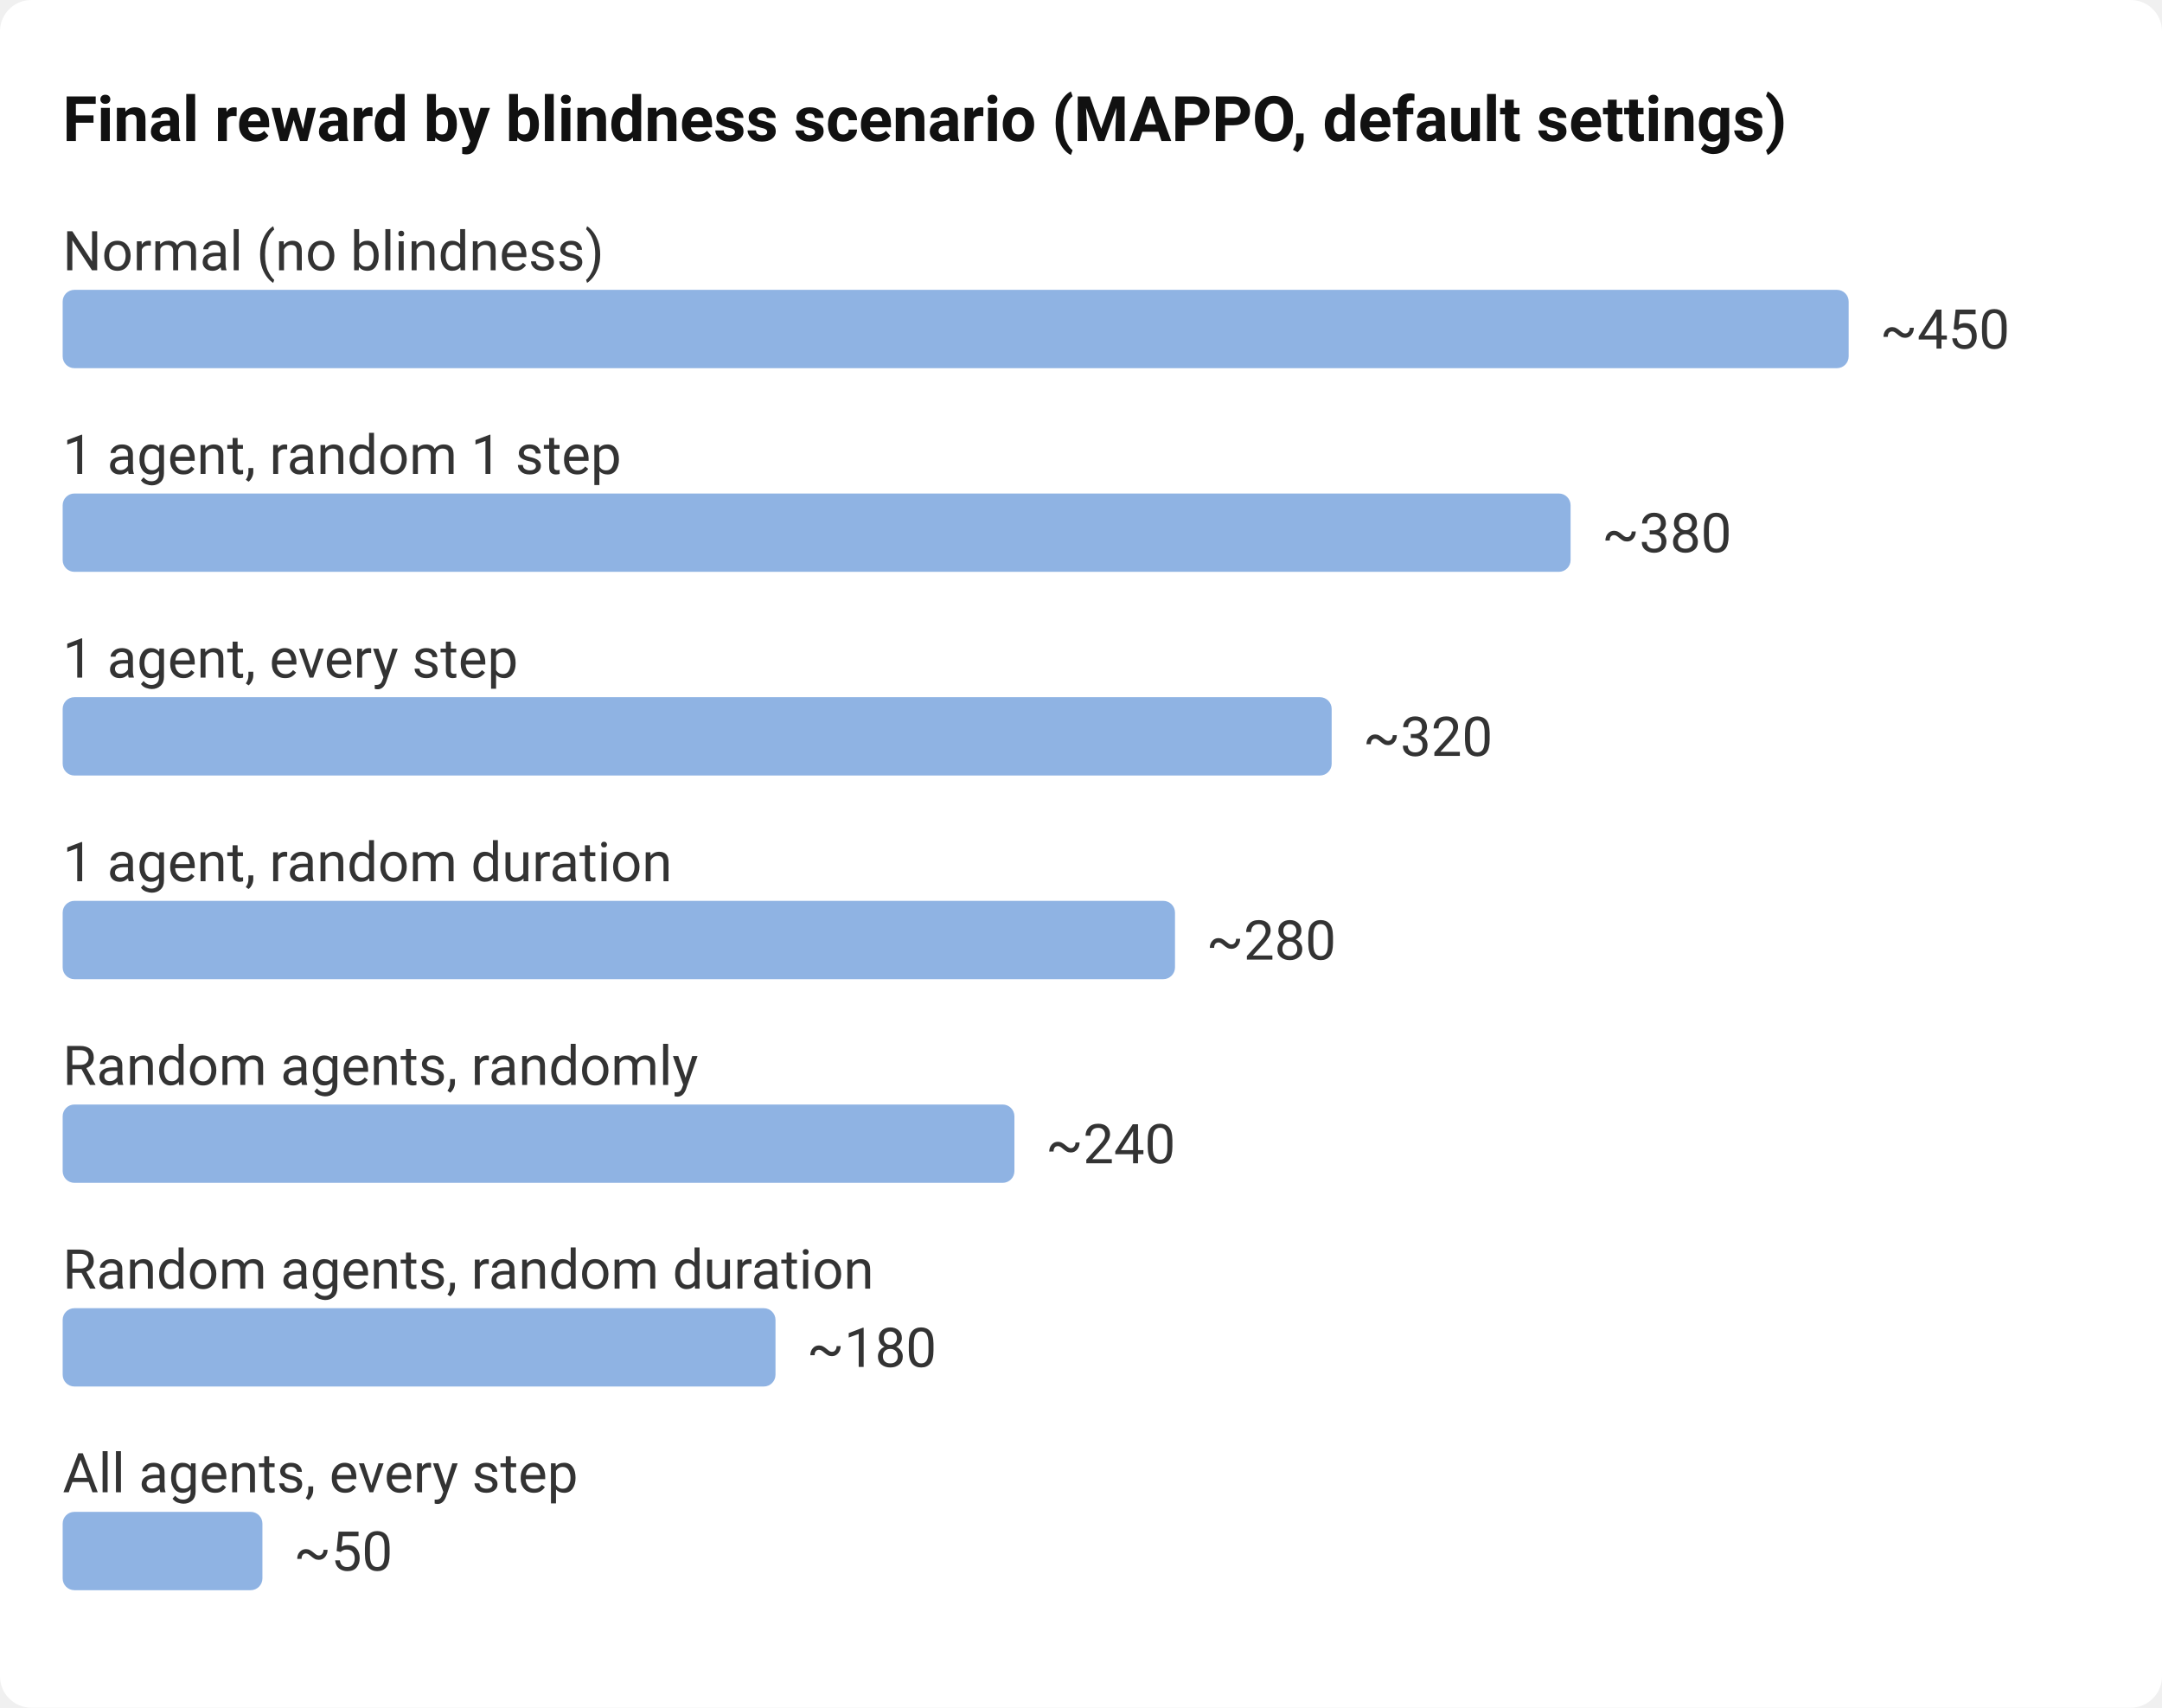
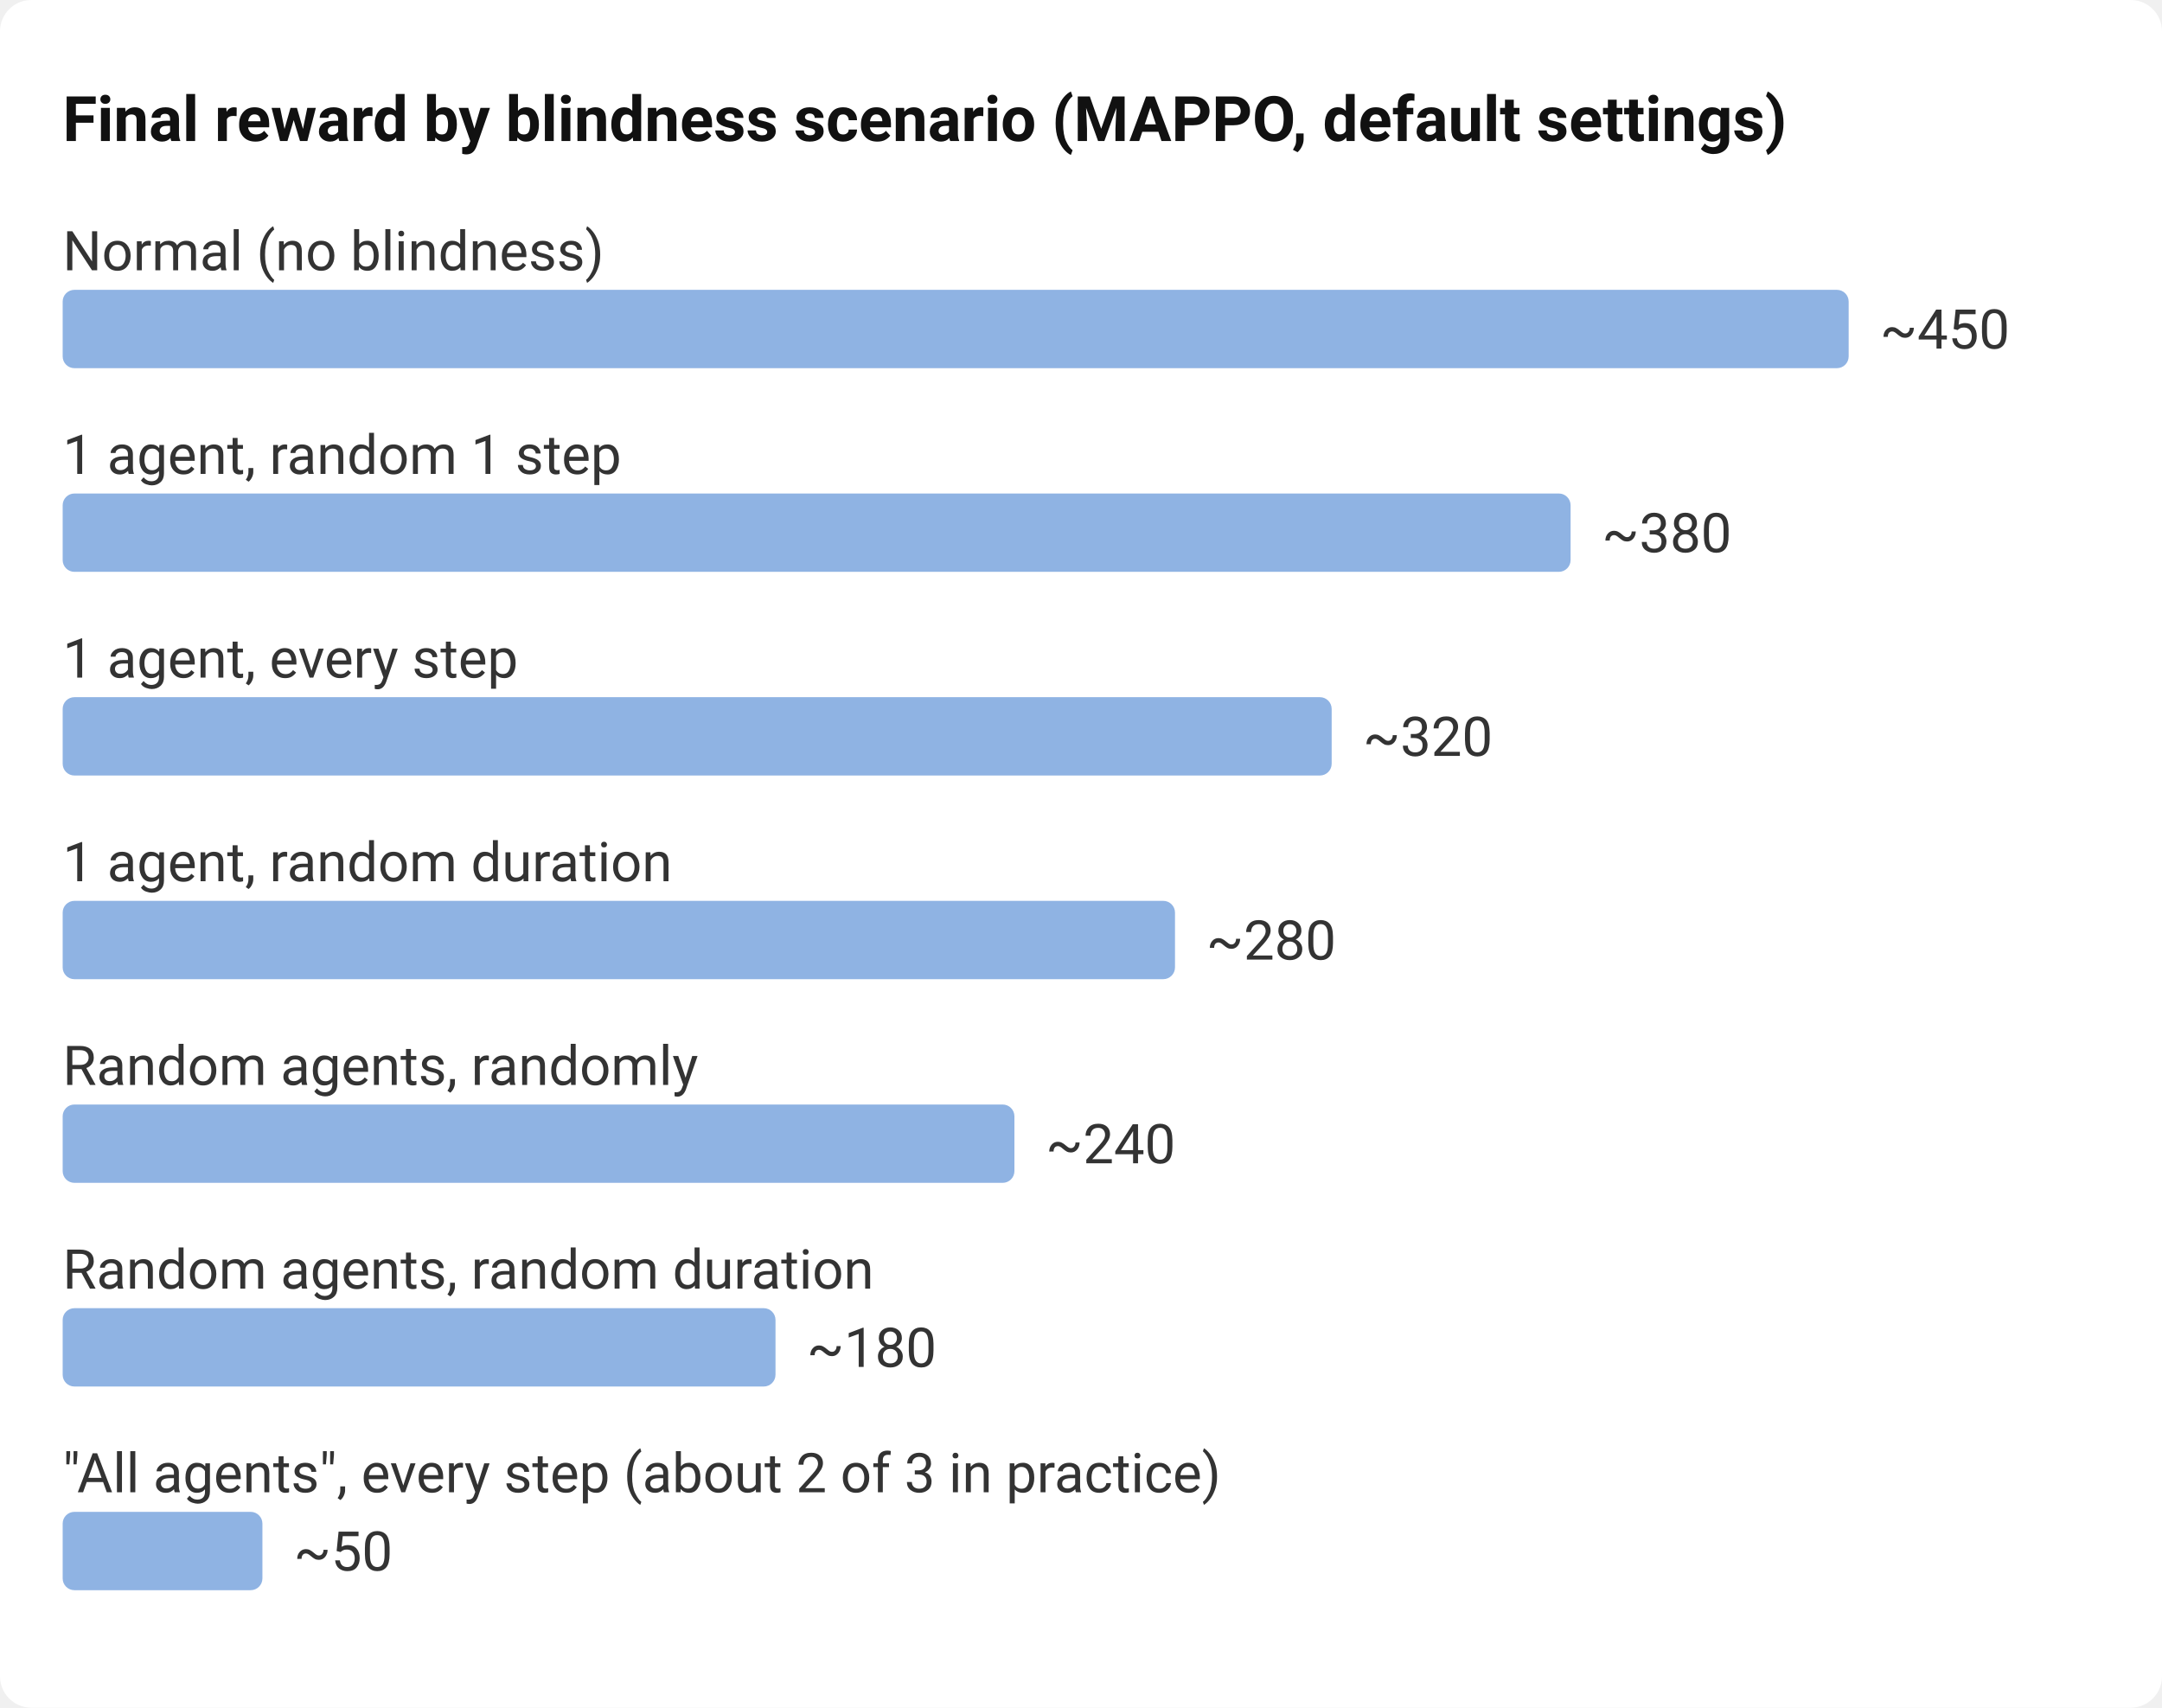
<svg xmlns="http://www.w3.org/2000/svg" viewBox="0 0 552 436" role="img" aria-labelledby="t d">
  <style>
  .title { font: 600 16px system-ui, -apple-system, "Segoe UI", Roboto, sans-serif; fill: #111; }
  .label, .value { font: 14px system-ui, -apple-system, "Segoe UI", Roboto, sans-serif; fill: #333; }
  .bg { fill: #fff; }
  .bar { fill: #8fb3e3; }
  .bar.hi { fill: #1f5fae; }
  @media (prefers-color-scheme: dark) {
    .bg { fill: #1b1e23; }
    .title { fill: #e3e5e8; }
    .label, .value { fill: #c9ccd1; }
    .bar { fill: #3d5f8f; }
    .bar.hi { fill: #7cb0f5; }
  }
</style>
  <rect class="bg" x="0" y="0" width="552" height="436" rx="8" />
  <g transform="translate(16 16)">
    <text class="title" x="0" y="20">Final reward by blindness scenario (MAPPO, default settings)</text>
    <text class="label" x="0" y="53">Normal (no blindness)</text>
    <rect class="bar" x="0" y="58" width="456" height="20" rx="3" />
    <text class="value" x="464" y="73">~450</text>
    <text class="label" x="0" y="105">1 agent, random 1 step</text>
    <rect class="bar" x="0" y="110" width="385" height="20" rx="3" />
    <text class="value" x="393" y="125">~380</text>
    <text class="label" x="0" y="157">1 agent, every step</text>
    <rect class="bar" x="0" y="162" width="324" height="20" rx="3" />
    <text class="value" x="332" y="177">~320</text>
    <text class="label" x="0" y="209">1 agent, random duration</text>
    <rect class="bar" x="0" y="214" width="284" height="20" rx="3" />
    <text class="value" x="292" y="229">~280</text>
    <text class="label" x="0" y="261">Random agents, randomly</text>
    <rect class="bar" x="0" y="266" width="243" height="20" rx="3" />
    <text class="value" x="251" y="281">~240</text>
    <text class="label" x="0" y="313">Random agents, random duration</text>
    <rect class="bar" x="0" y="318" width="182" height="20" rx="3" />
    <text class="value" x="190" y="333">~180</text>
-     <text class="label" x="0" y="365">All agents, every step</text>
+     <text class="label" x="0" y="365">"All agents", every step (about 2 of 3 in practice)</text>
    <rect class="bar" x="0" y="370" width="51" height="20" rx="3" />
    <text class="value" x="59" y="385">~50</text>
  </g>
</svg>
